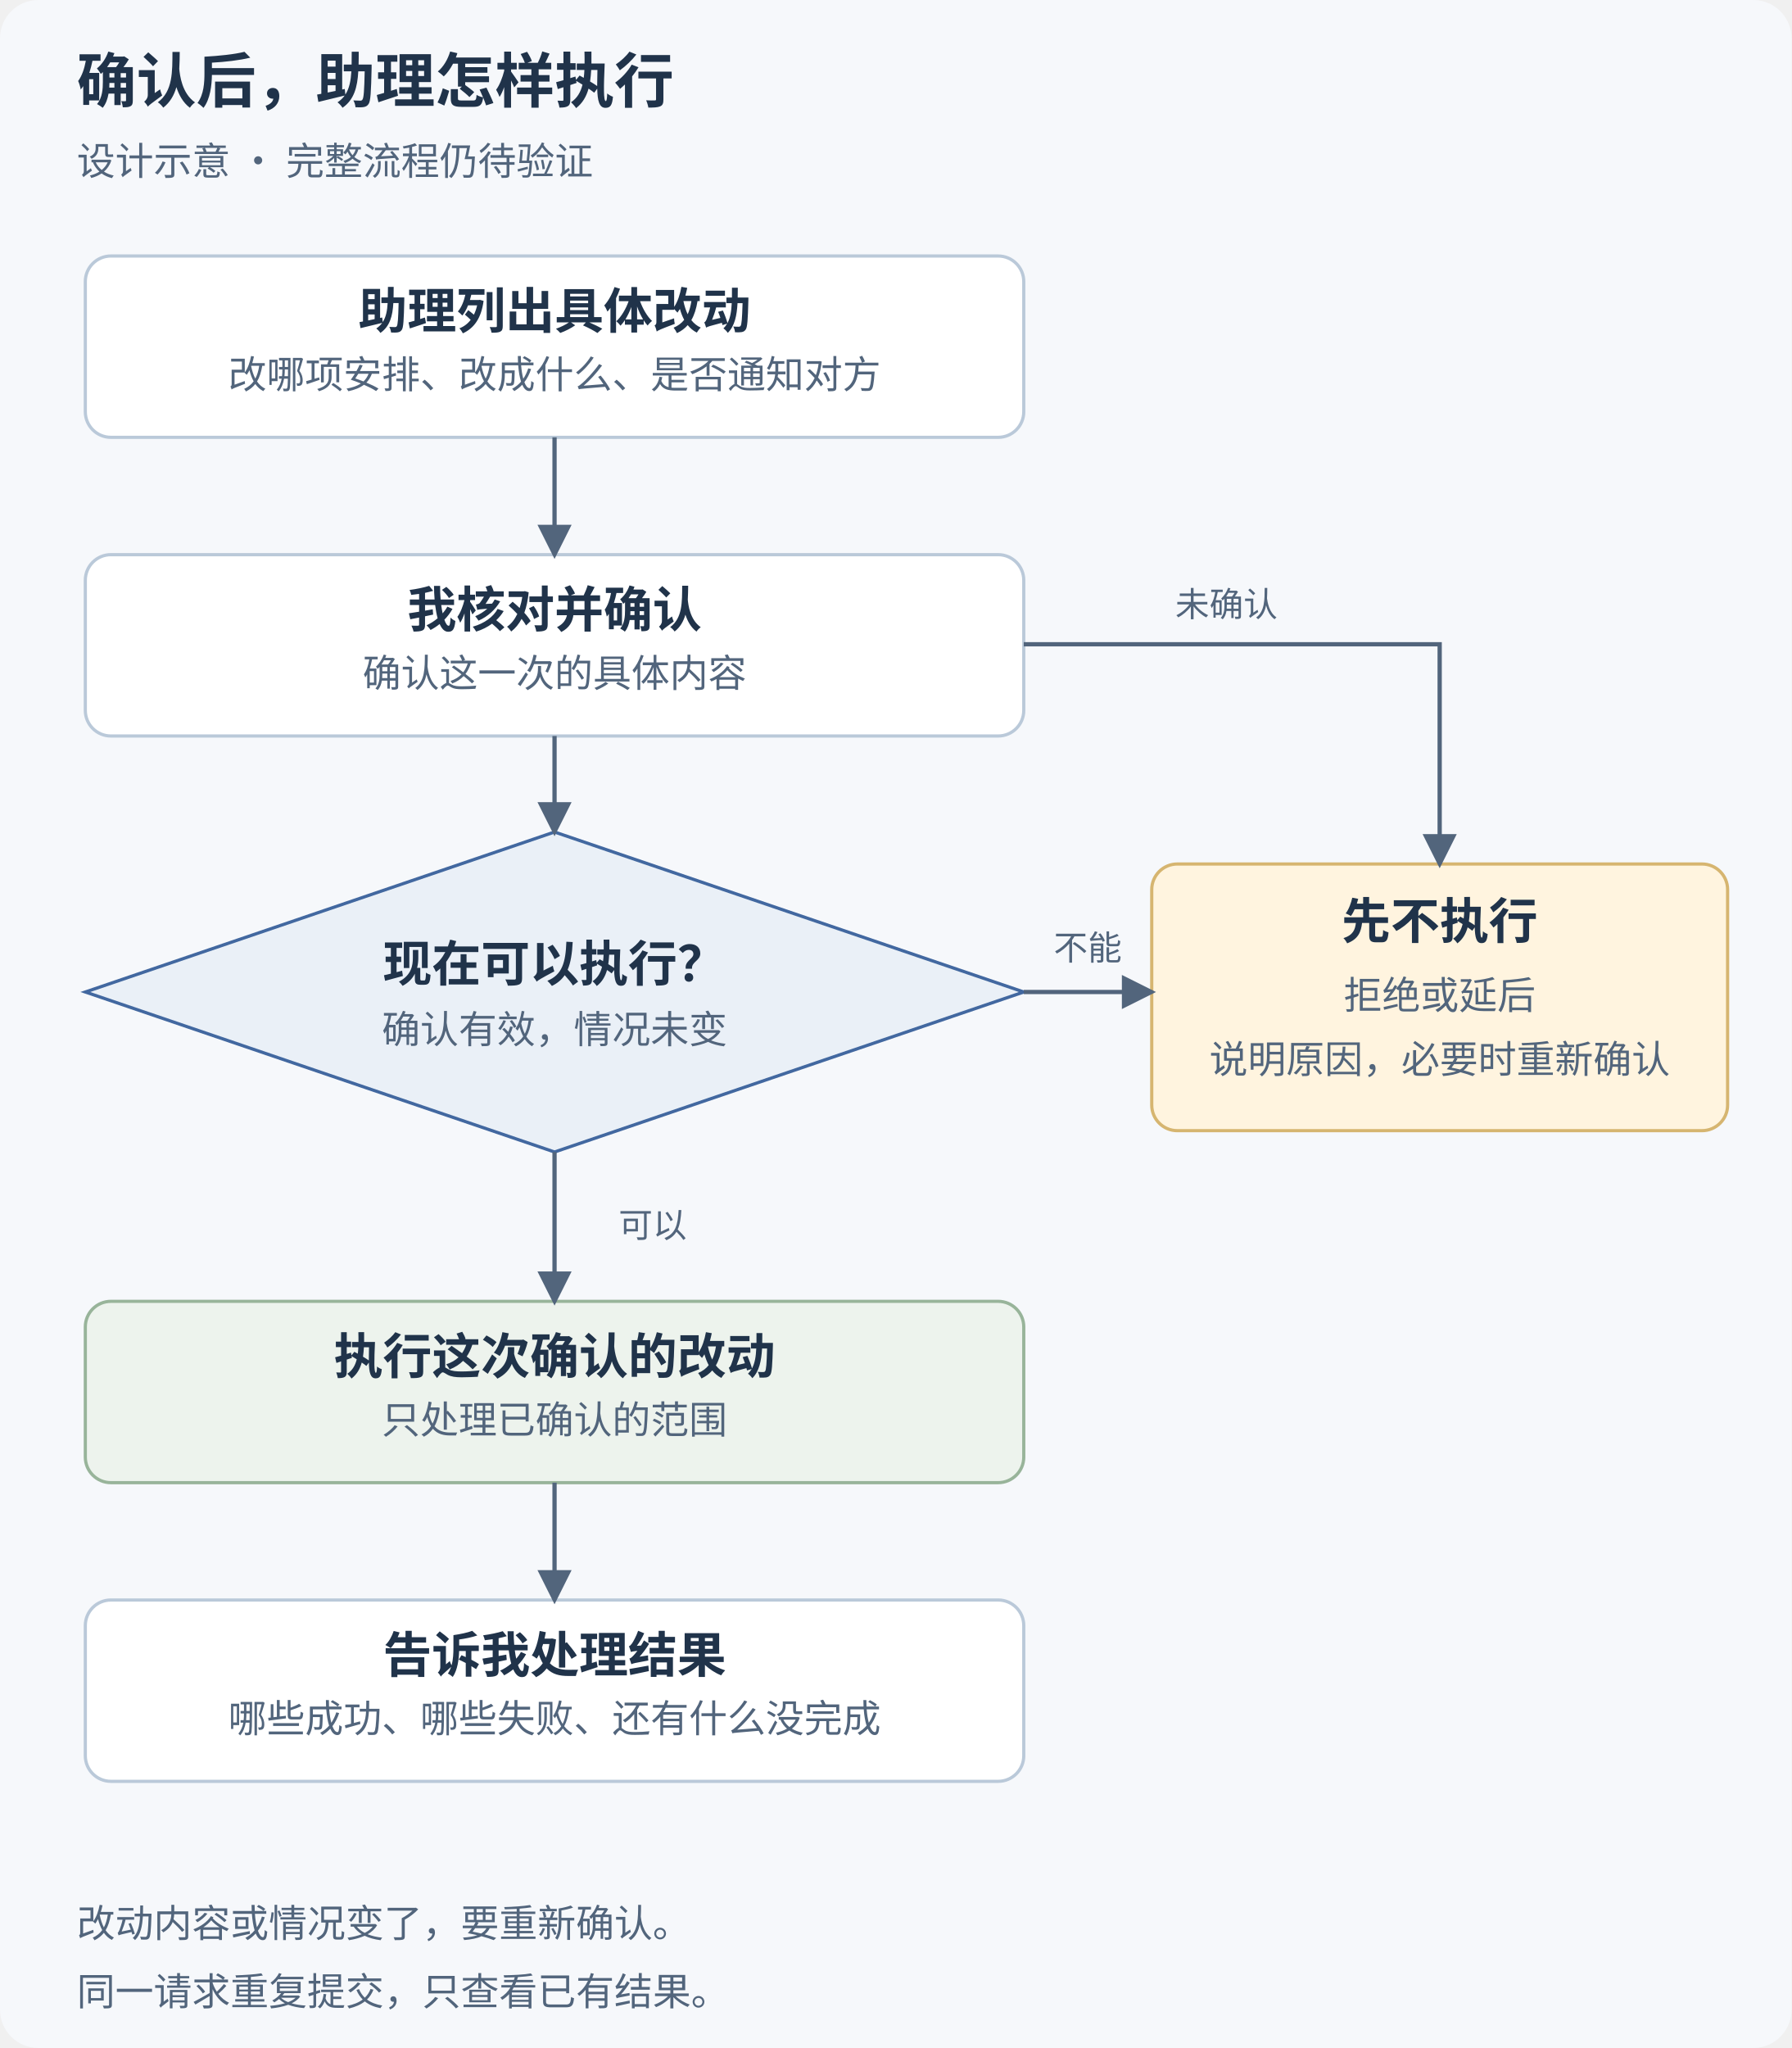
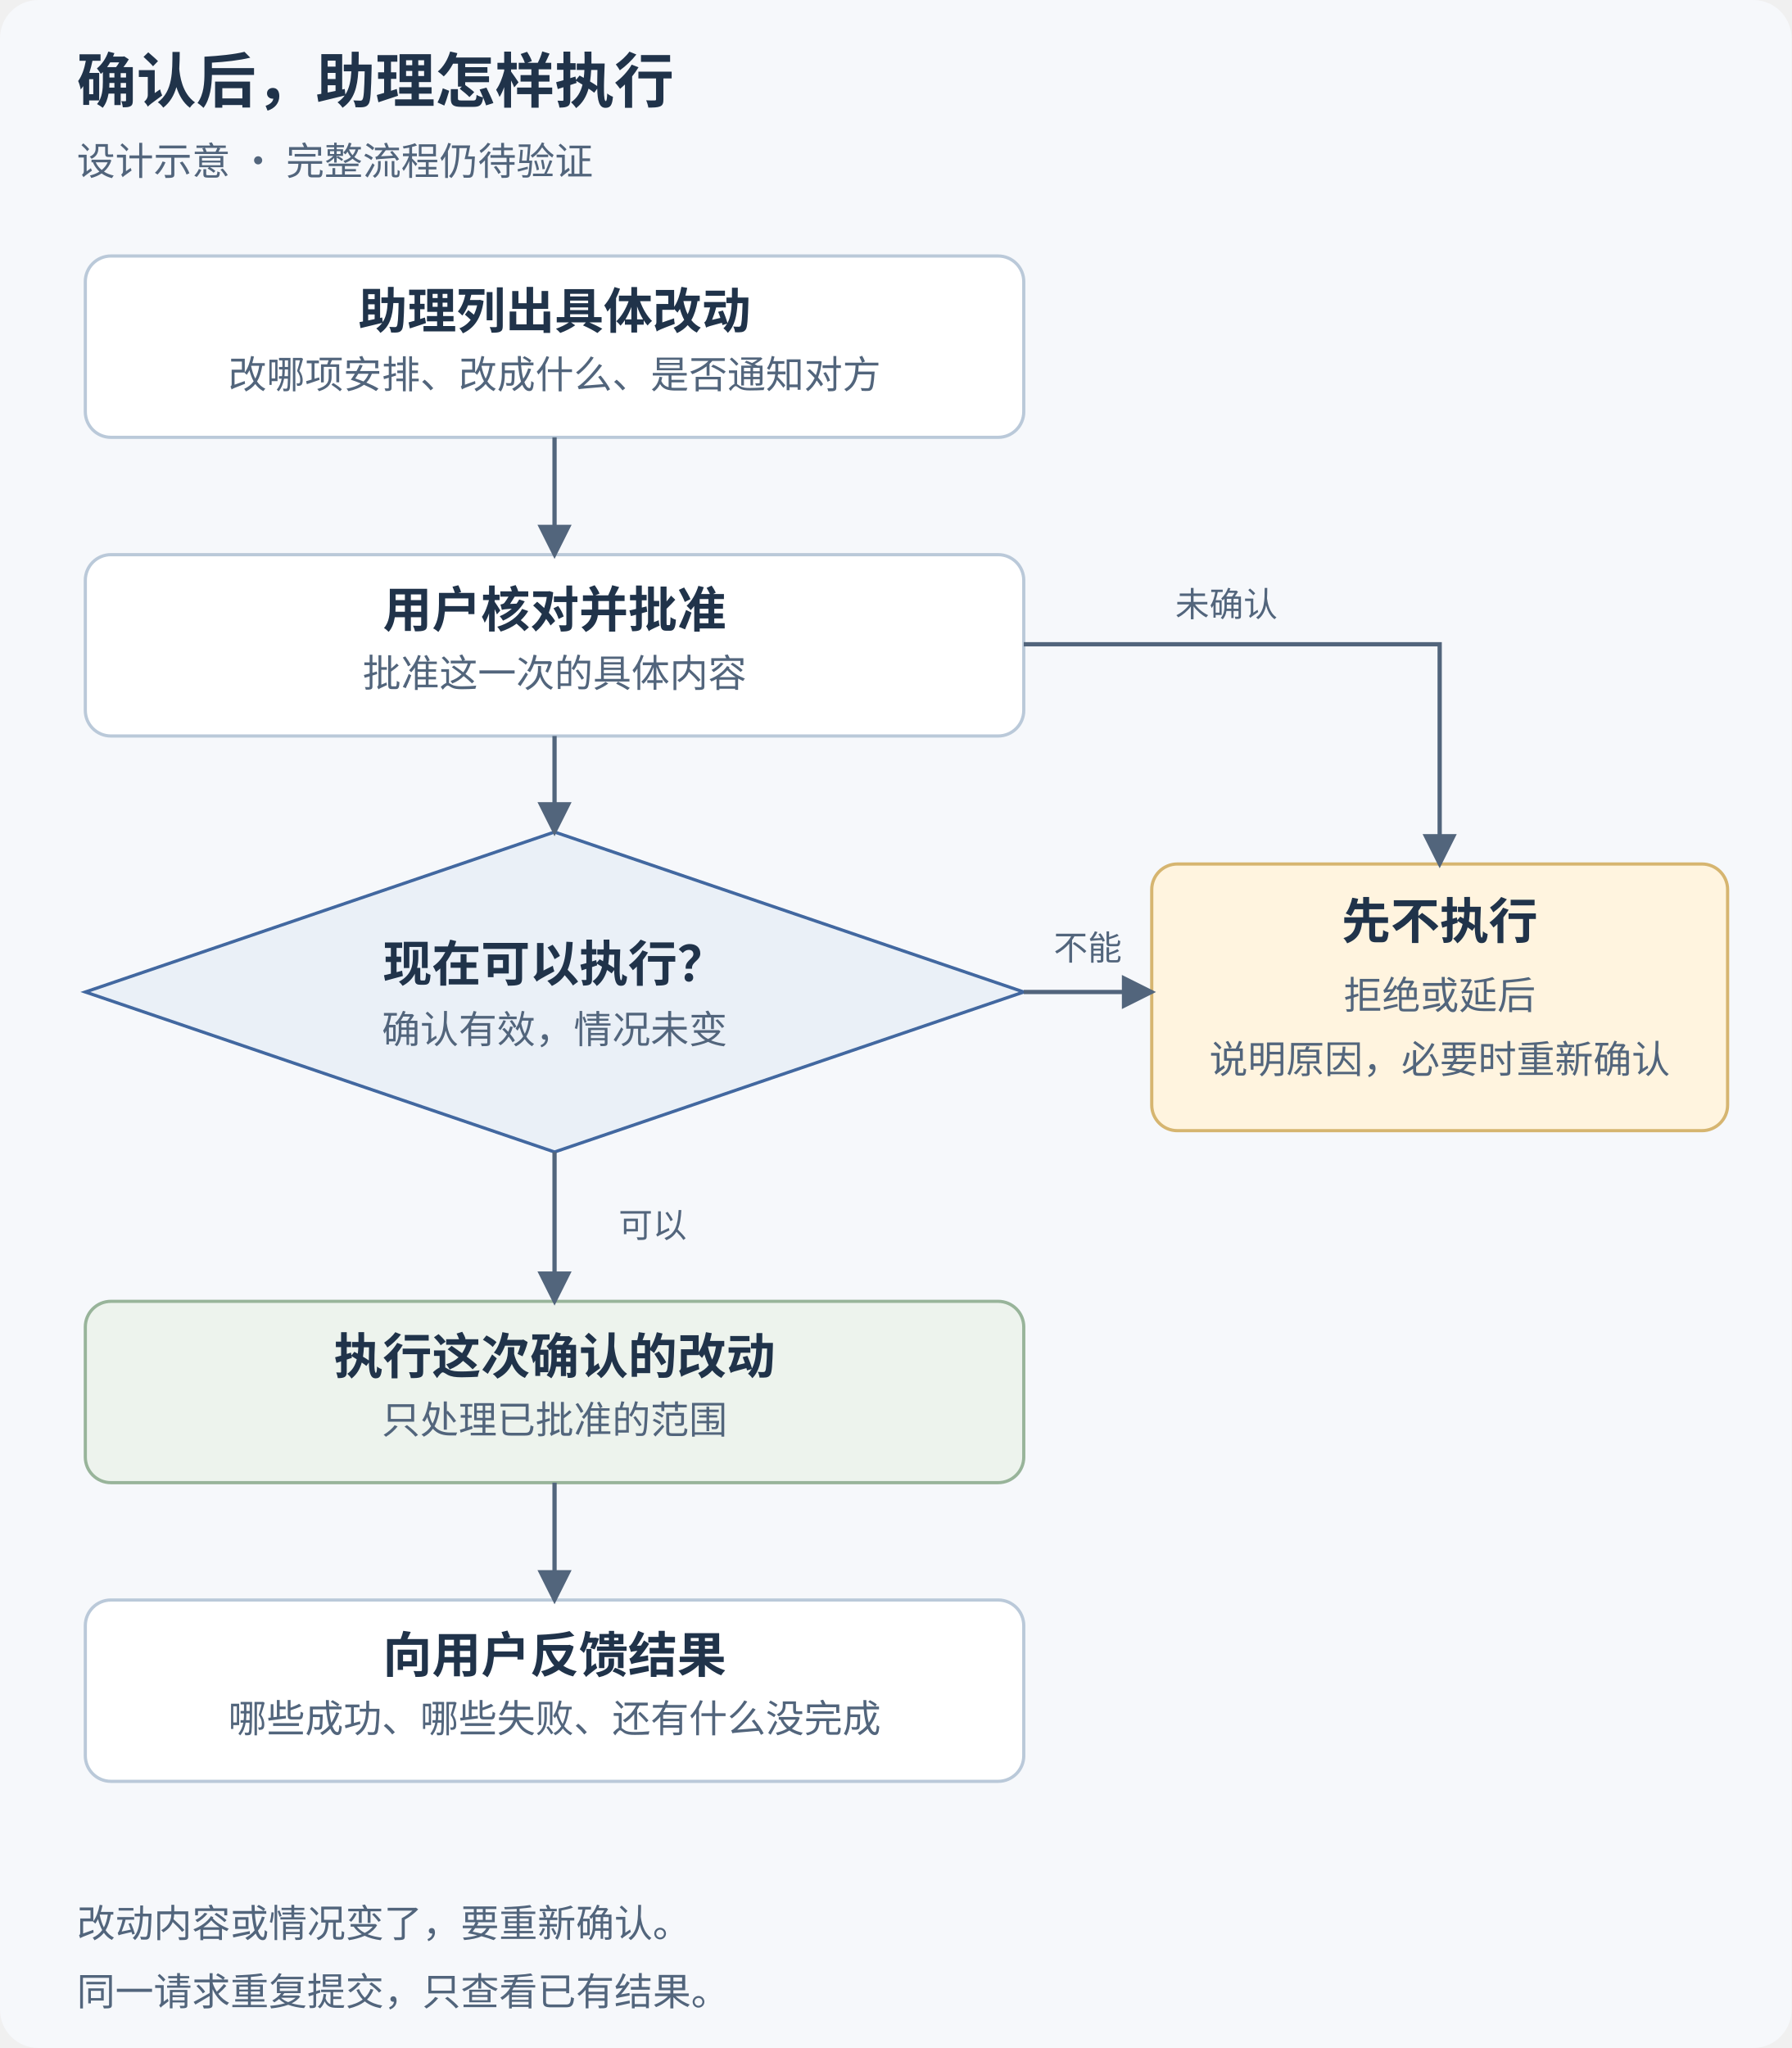
<svg xmlns="http://www.w3.org/2000/svg" width="840" height="960" viewBox="0 0 840 960" role="img" aria-labelledby="title desc" xml:lang="zh">
  <defs>
    <marker id="arrow" markerWidth="8" markerHeight="8" refX="7" refY="4" orient="auto">
      <path d="M0 0L8 4L0 8Z" fill="#52657c" />
    </marker>
    <style>text{font-family:"Noto Sans CJK SC",sans-serif;fill:#20334a} .title{font-size:28px;font-weight:700} .label{font-size:23px;font-weight:600} .sub{font-size:18px;fill:#52657c} .edge{fill:none;stroke:#52657c;stroke-width:2;marker-end:url(#arrow)} .tag{font-size:16px;fill:#52657c}</style>
  </defs>
  <rect width="840" height="960" rx="18" fill="#f6f8fb" />
  <text x="36" y="48" class="title" text-anchor="start" id="text0">确认后，助理怎样执行</text>
  <text x="36" y="82" class="sub" text-anchor="start" id="text1">设计示意 · 完整流程仍待验证</text>
  <rect x="40" y="120" width="440" height="85" rx="12" fill="#fff" stroke="#bac9d9" stroke-width="1.5" />
  <text x="260" y="154" class="label" text-anchor="middle" id="text2">助理列出具体改动</text>
  <text x="260" y="182" class="sub" text-anchor="middle" id="text3">改哪项安排、改成什么、是否通知对方</text>
  <rect x="40" y="260" width="440" height="85" rx="12" fill="#fff" stroke="#bac9d9" stroke-width="1.5" />
-   <text x="260" y="294" class="label" text-anchor="middle" id="text4">我核对并确认</text>
-   <text x="260" y="322" class="sub" text-anchor="middle" id="text5">确认这一次的具体内容</text>
+   <text x="260" y="294" class="label" text-anchor="middle" id="text4">用户核对并批准</text>
+   <text x="260" y="322" class="sub" text-anchor="middle" id="text5">批准这一次的具体内容</text>
  <path d="M260 390L480 465L260 540L40 465Z" fill="#eaf0f7" stroke="#4268a0" stroke-width="1.5" />
  <text x="260" y="460" class="label" text-anchor="middle" id="text6">现在可以执行？</text>
  <text x="260" y="489" class="sub" text-anchor="middle" id="text7">确认有效，情况未变</text>
  <rect x="40" y="610" width="440" height="85" rx="12" fill="#edf3ed" stroke="#98b49a" stroke-width="1.5" />
  <text x="260" y="644" class="label" text-anchor="middle" id="text8">执行这次确认的改动</text>
-   <text x="260" y="672" class="sub" text-anchor="middle" id="text9">只处理已确认的范围</text>
+   <text x="260" y="672" class="sub" text-anchor="middle" id="text9">只处理已批准的范围</text>
  <rect x="40" y="750" width="440" height="85" rx="12" fill="#fff" stroke="#bac9d9" stroke-width="1.5" />
-   <text x="260" y="784" class="label" text-anchor="middle" id="text10">告诉我处理结果</text>
+   <text x="260" y="784" class="label" text-anchor="middle" id="text10">向用户反馈结果</text>
  <text x="260" y="812" class="sub" text-anchor="middle" id="text11">哪些成功、哪些失败、还有什么没完成</text>
  <rect x="540" y="405" width="270" height="125" rx="12" fill="#fff4df" stroke="#d6b570" stroke-width="1.5" />
  <text x="675" y="440" class="label" text-anchor="middle" id="text12">先不执行</text>
  <text x="675" y="473" class="sub" text-anchor="middle" id="text13">拒绝或延后</text>
  <text x="675" y="503" class="sub" text-anchor="middle" id="text14">说明原因，必要时重新确认</text>
  <path d="M260 205V260" class="edge" />
  <path d="M260 345V390" class="edge" />
  <path d="M260 540V610" class="edge" />
  <text x="290" y="580" class="tag" text-anchor="start" id="text15">可以</text>
  <path d="M260 695V750" class="edge" />
  <path d="M480 302H675V405" class="edge" />
  <text x="575" y="289" class="tag" text-anchor="middle" id="text16">未确认</text>
  <path d="M480 465H540" class="edge" />
  <text x="510" y="450" class="tag" text-anchor="middle" id="text17">不能</text>
  <text x="36" y="908" class="sub" text-anchor="start" id="text18">改动内容或情况变了，要重新确认。</text>
  <text x="36" y="940" class="sub" text-anchor="start" id="text19">同一请求重复提交，只查看已有结果。</text>
</svg>
